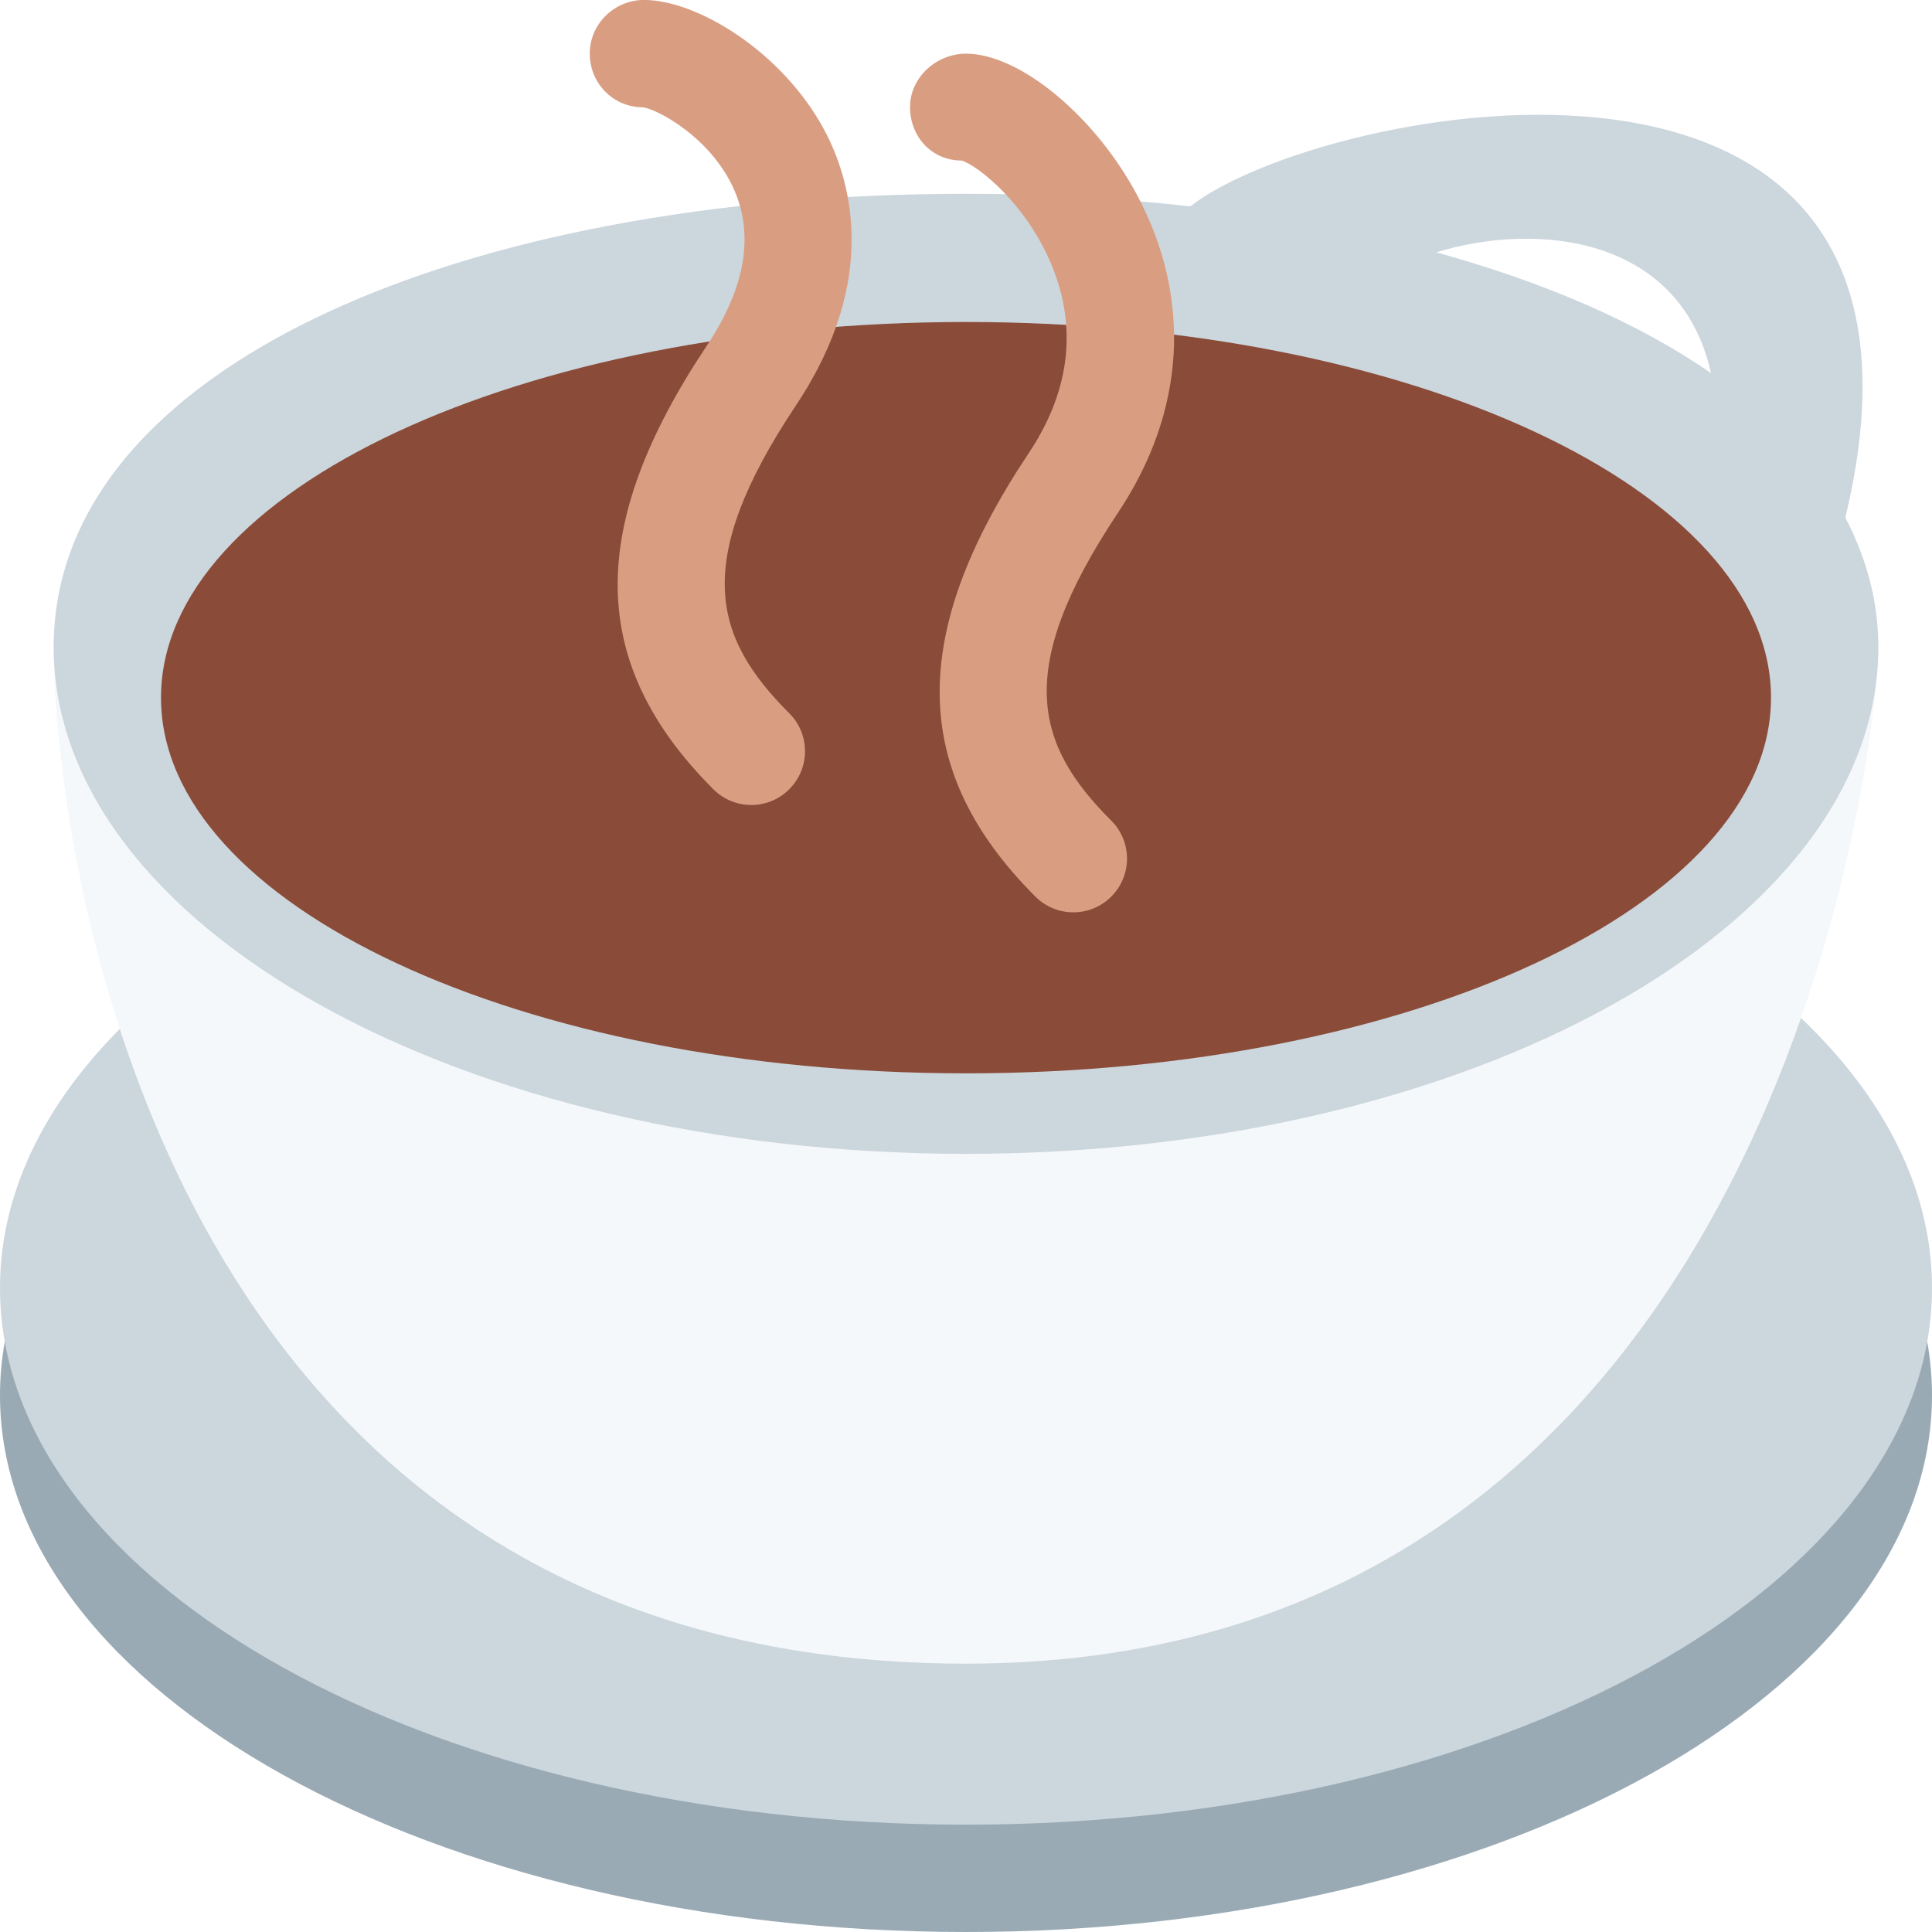
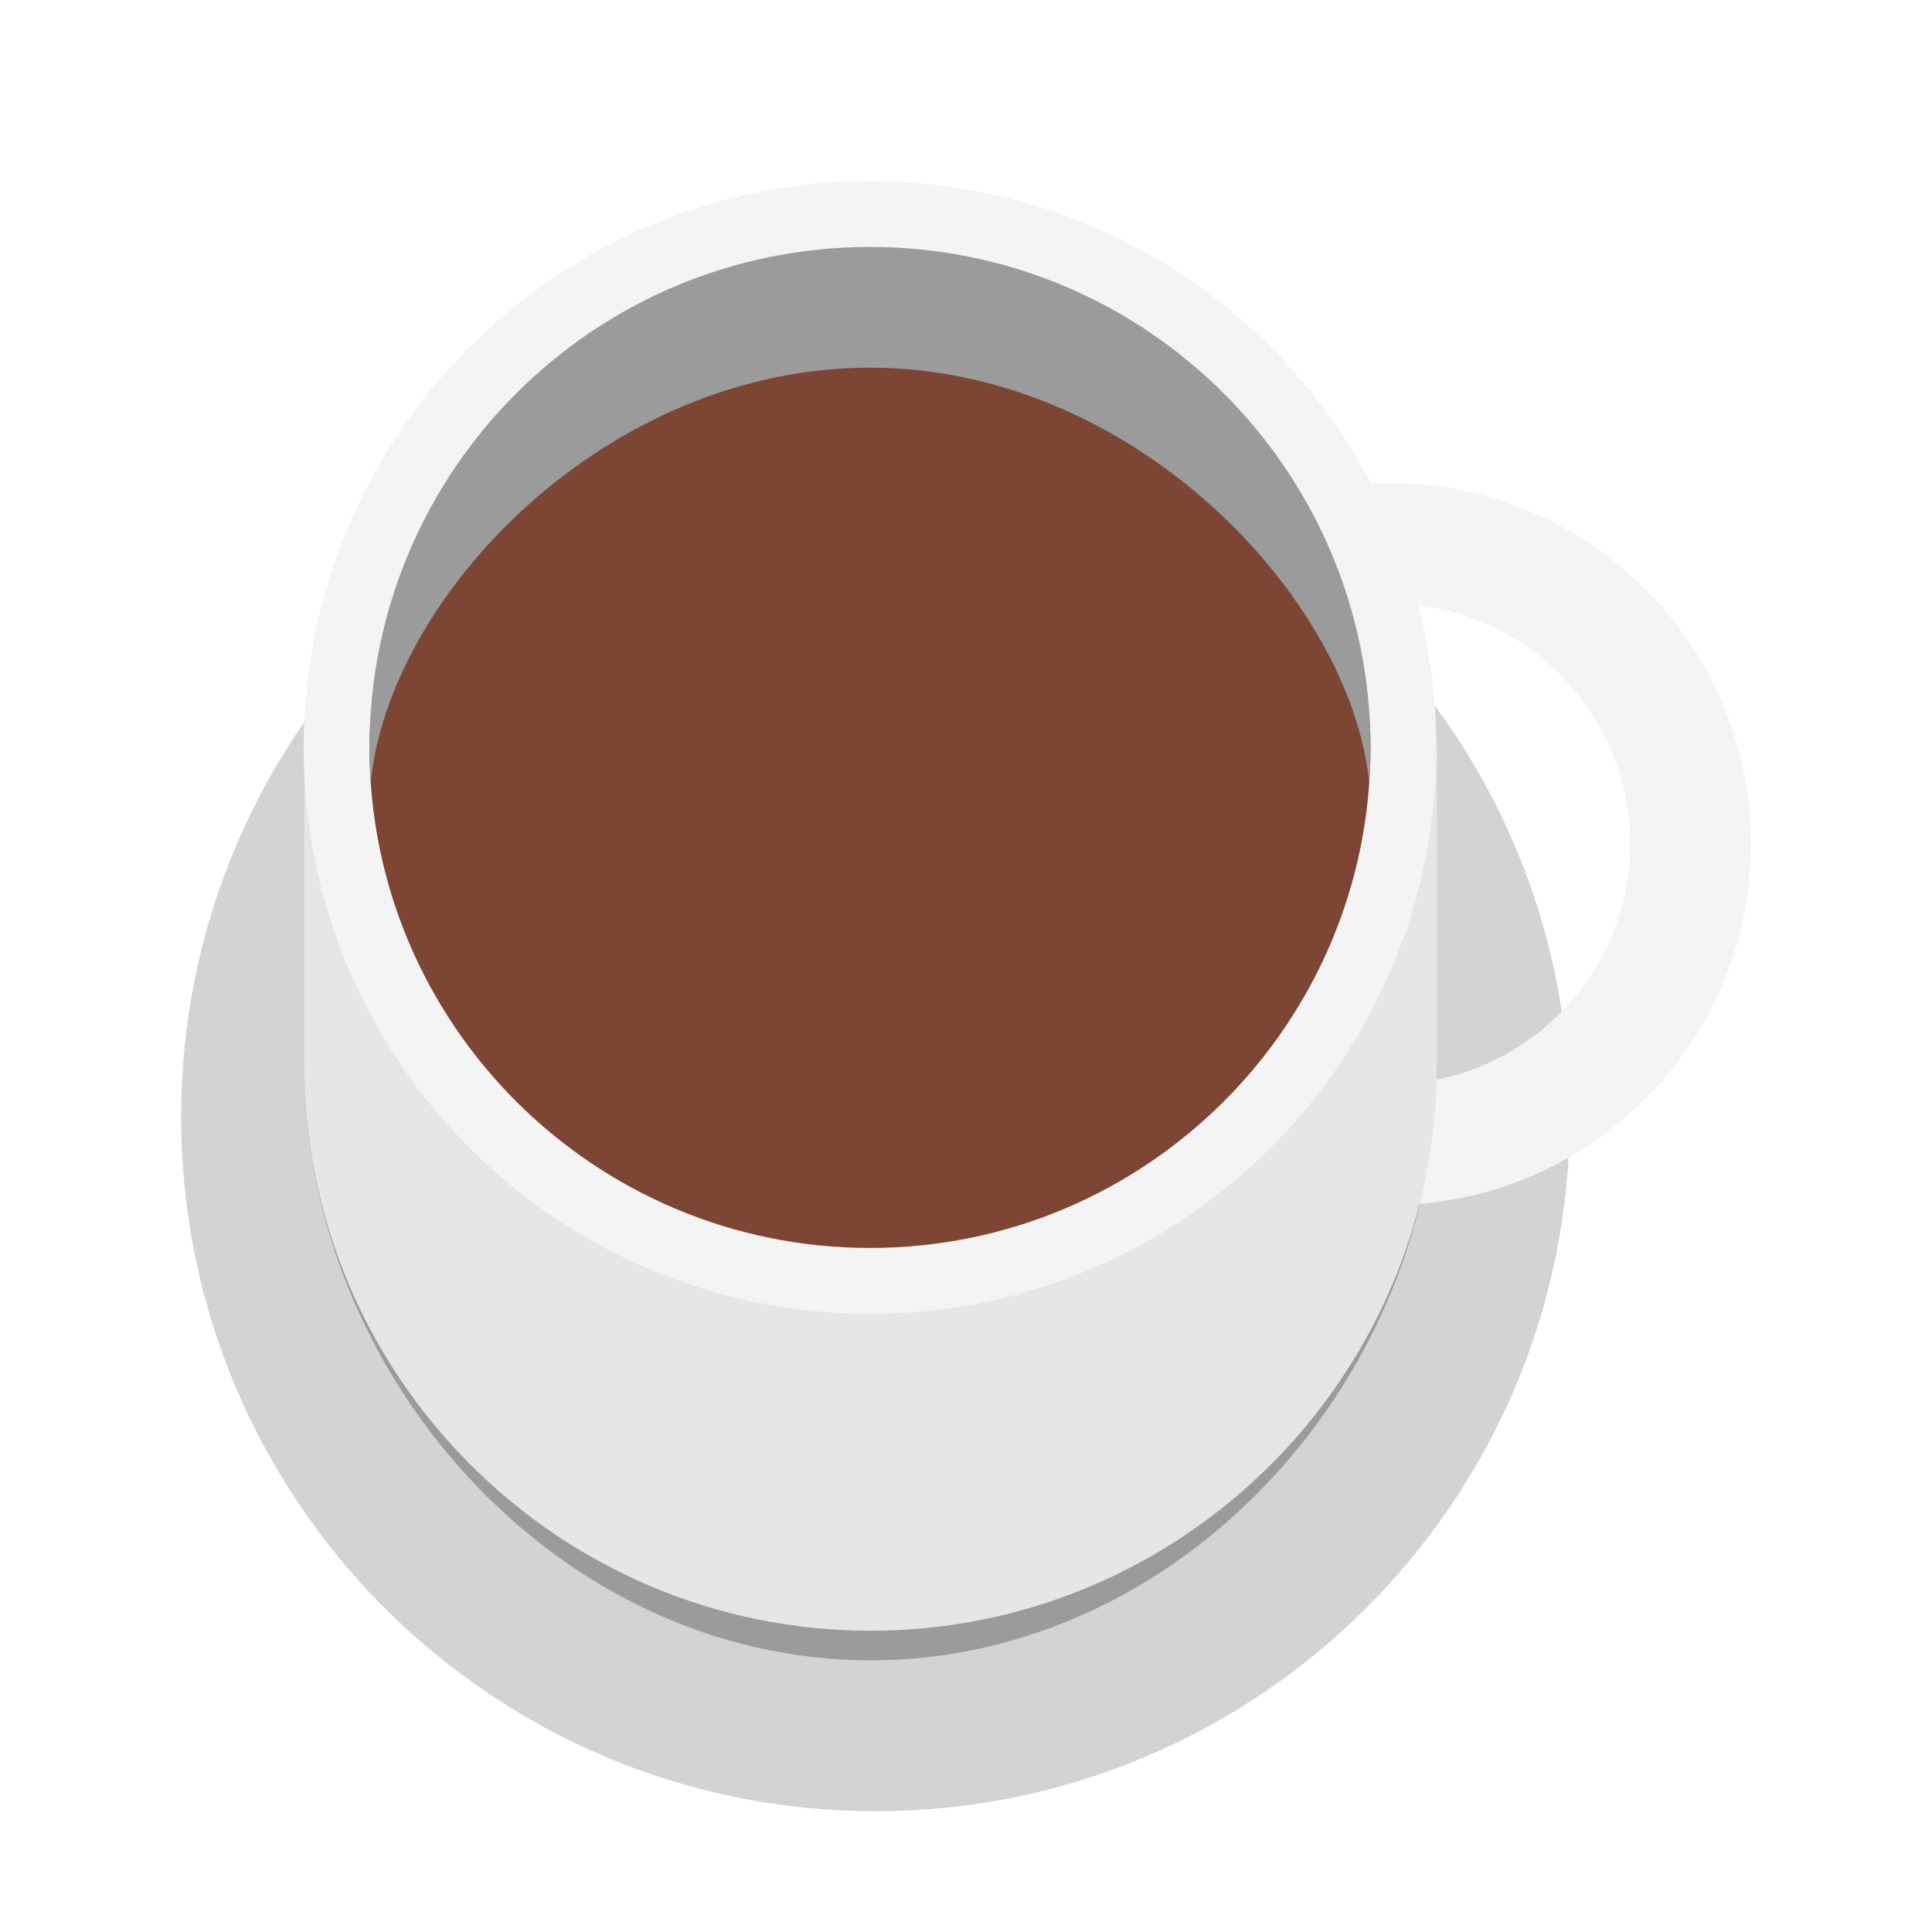
- <svg xmlns="http://www.w3.org/2000/svg" viewBox="0 0 36 36">
-   <ellipse fill="#99AAB5" cx="18" cy="26" rx="18" ry="10" />
-   <ellipse fill="#CCD6DD" cx="18" cy="24" rx="18" ry="10" />
-   <path fill="#F5F8FA" d="M18 31C3.042 31 1 16 1 12h34c0 2-1.958 19-17 19z" />
-   <path fill="#CCD6DD" d="M34.385 9.644c2.442-10.123-9.781-7.706-12.204-5.799-1.34-.148-2.736-.234-4.181-.234-9.389 0-17 3.229-17 8.444C1 17.271 8.611 21.5 18 21.5s17-4.229 17-9.444c0-.863-.226-1.664-.615-2.412zm-2.503-2.692c-1.357-.938-3.102-1.694-5.121-2.25 1.875-.576 4.551-.309 5.121 2.25z" />
-   <ellipse fill="#8A4B38" cx="18" cy="13" rx="15" ry="7" />
-   <path fill="#D99E82" d="M20 17c-.256 0-.512-.098-.707-.293-2.337-2.337-2.376-4.885-.125-8.262.739-1.109.9-2.246.478-3.377-.461-1.236-1.438-1.996-1.731-2.077-.553 0-.958-.443-.958-.996 0-.552.491-.995 1.043-.995.997 0 2.395 1.153 3.183 2.625 1.034 1.933.91 4.039-.351 5.929-1.961 2.942-1.531 4.332-.125 5.738.391.391.391 1.023 0 1.414-.195.196-.451.294-.707.294zm-6-2c-.256 0-.512-.098-.707-.293-2.337-2.337-2.376-4.885-.125-8.262.727-1.091.893-2.083.494-2.947-.444-.961-1.431-1.469-1.684-1.499-.552 0-.989-.447-.989-1 0-.552.458-1 1.011-1 .997 0 2.585.974 3.36 2.423.481.899 1.052 2.761-.528 5.131-1.961 2.942-1.531 4.332-.125 5.738.391.391.391 1.023 0 1.414-.195.197-.451.295-.707.295z" />
+ <svg xmlns="http://www.w3.org/2000/svg" width="32" height="32" viewBox="0 0 32 32" fill="none">
+   <path d="M14.5 30C20.851 30 26 24.851 26 18.5C26 12.149 20.851 7 14.5 7C8.149 7 3 12.149 3 18.5C3 24.851 8.149 30 14.5 30Z" fill="#D3D3D3" />
+   <path d="M14.42 27.5C9.25 27.5 5.04 22.8 5.04 17.63H23.8C23.8 22.8 19.59 27.5 14.42 27.5Z" fill="#9B9B9B" />
+   <path d="M21.4 12.38C19.68 10.46 17.19 9.25 14.42 9.25C11.65 9.25 9.15 10.46 7.43 12.38H5.04V17.63C5.04 22.8 9.25 27.01 14.42 27.01C18.798 27.01 22.488 23.991 23.515 19.927L24.574 18.887C24.574 18.887 23.787 18.235 23.796 17.891C23.799 17.804 23.8 17.717 23.8 17.63V12.38H21.4Z" fill="#E6E6E6" />
+   <path d="M23.79 12.38C23.79 17.56 19.59 21.76 14.41 21.76C9.23 21.76 5.03 17.56 5.03 12.38C5.03 7.2 9.23 3 14.41 3C18.012 3 21.139 5.03 22.711 8.008C22.813 8.003 22.916 8 23.02 8C26.32 8 29 10.68 29 13.98C29 17.114 26.582 19.689 23.512 19.94C23.68 19.279 23.778 18.591 23.797 17.884C25.618 17.52 27 15.904 27 13.98C27 11.949 25.469 10.262 23.493 10.028C23.687 10.78 23.79 11.568 23.79 12.38Z" fill="#F4F4F4" />
+   <path d="M14.41 20.67C18.988 20.67 22.7 16.958 22.7 12.38C22.7 7.802 17.665 5.09 14.41 5.09C11.624 5.09 6.12 7.802 6.12 12.38C6.12 16.958 9.832 20.67 14.41 20.67Z" fill="#7D4533" />
+   <path d="M6.14 12.966C6.441 9.867 10.029 6.09 14.41 6.09C18.79 6.09 22.377 9.917 22.679 12.97C22.693 12.775 22.7 12.578 22.7 12.38C22.7 7.802 18.988 4.09 14.41 4.09C9.832 4.09 6.12 7.802 6.12 12.38C6.12 12.577 6.127 12.773 6.14 12.966Z" fill="#9B9B9B" />
</svg>
